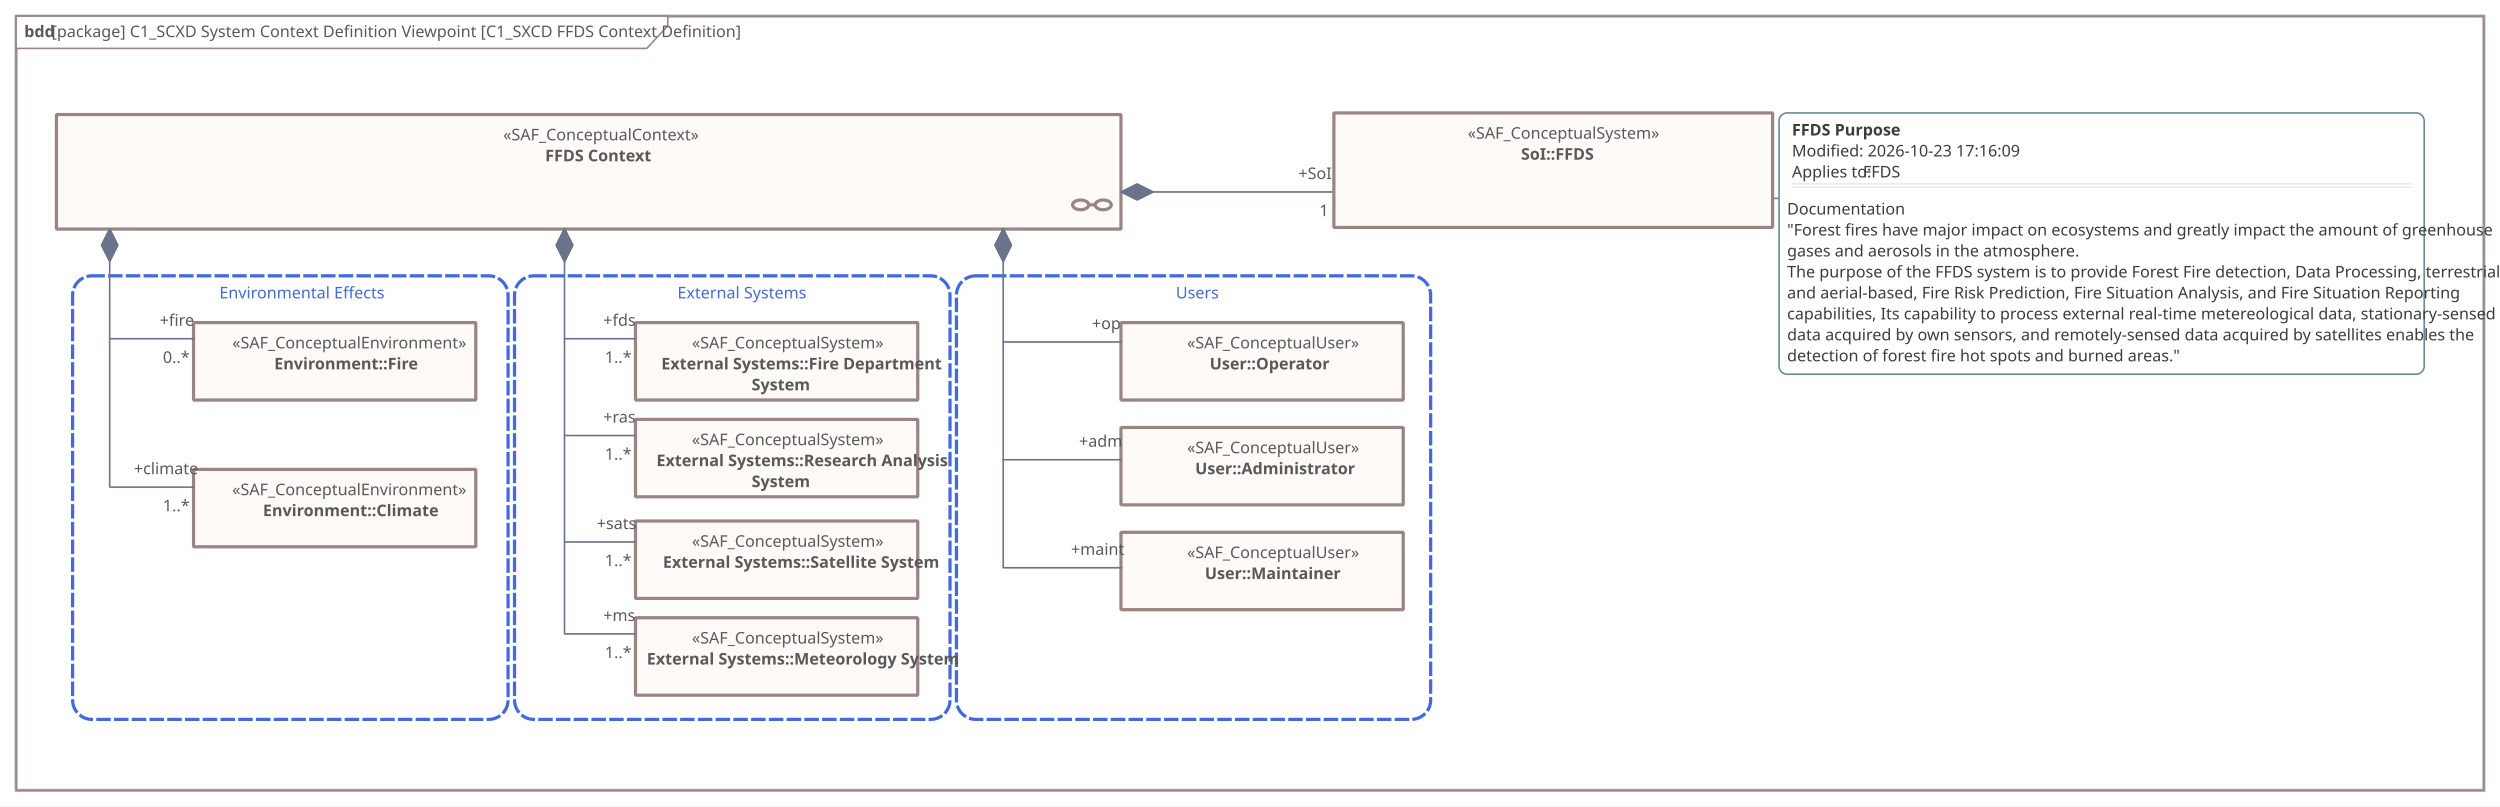
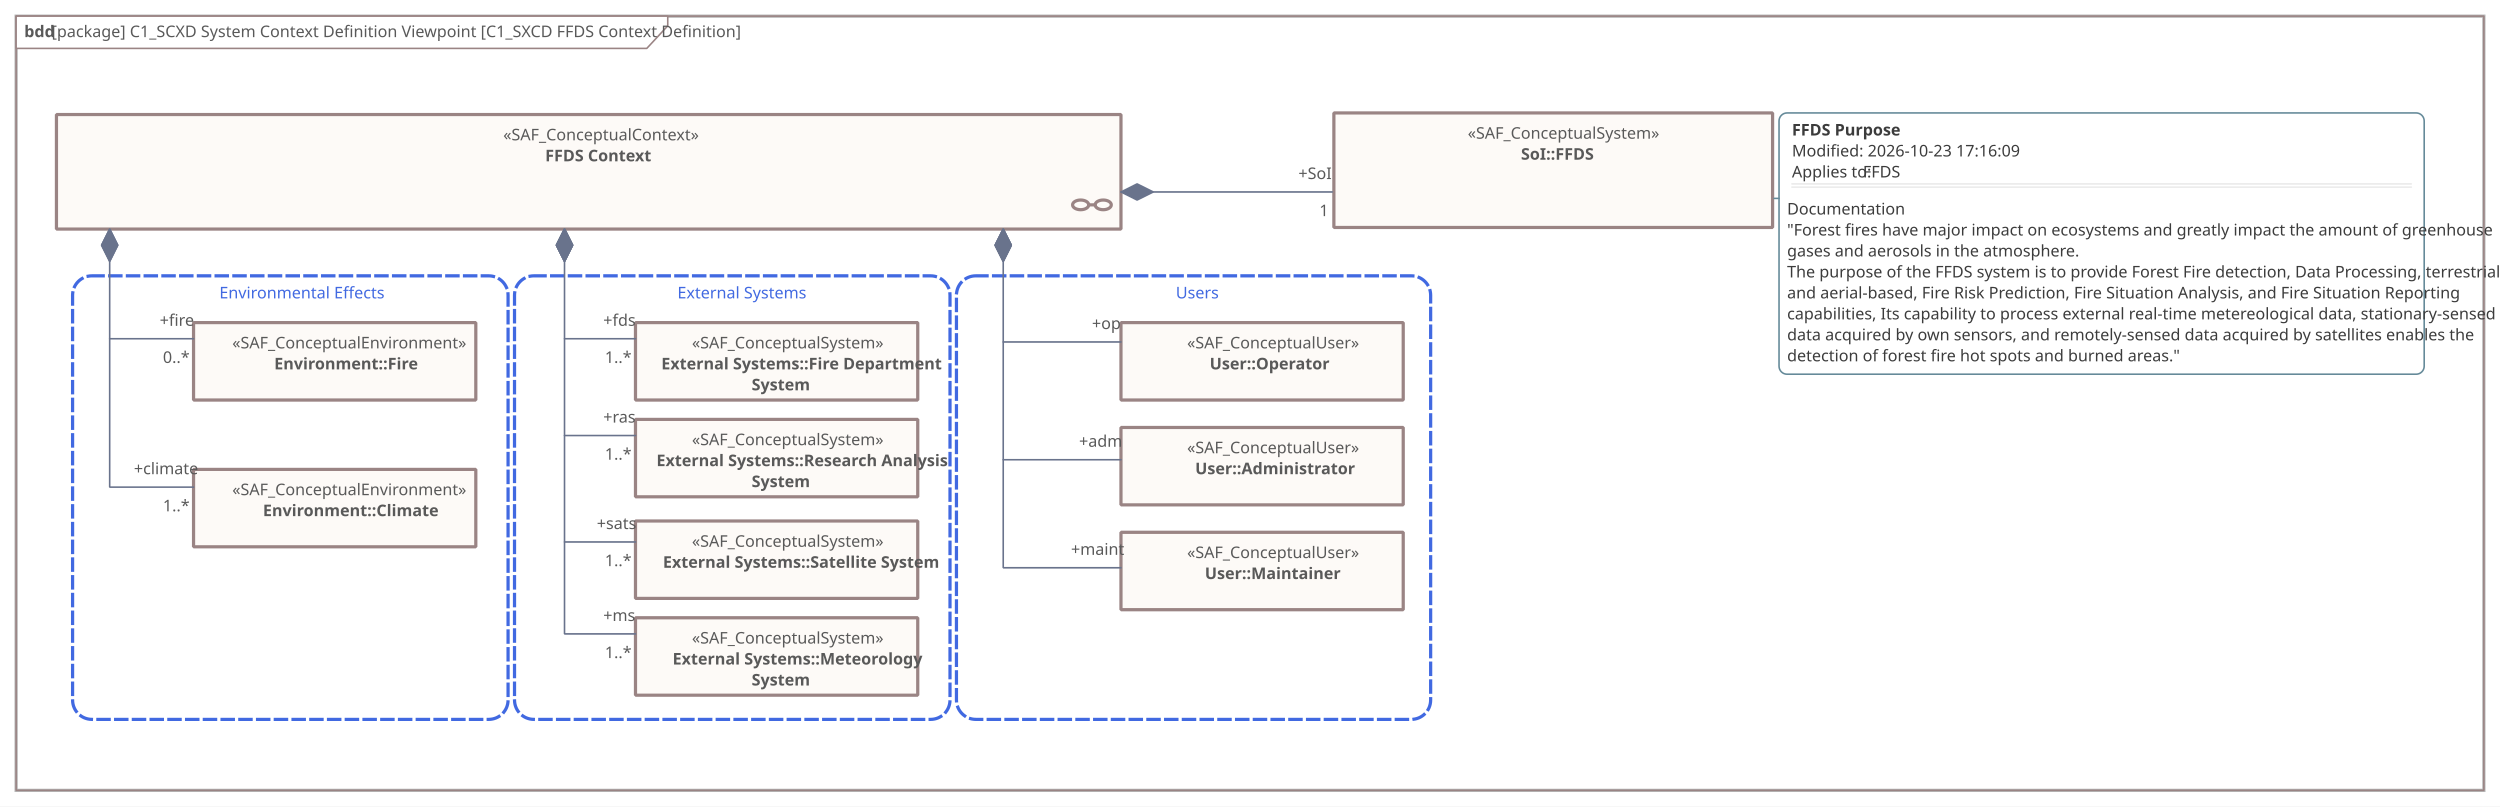
<svg xmlns="http://www.w3.org/2000/svg" width="41.01cm" height="13.23cm" viewBox="0 0 1550 500">
  <g style="fill:#FFFFFF;fill-opacity:1.00;">
    <rect x="0" y="0" width="1550" height="500" shape-rendering="auto" />
  </g>
  <g style="stroke-width:2;stroke-linecap:square;stroke-linejoin:miter; fill:#000000;fill-opacity:0.00; stroke:#B4B4B4; stroke-opacity:1.00;">
    <path d="M 10 10 L 10 490 L 1540 490 L 1540 10 L 10 10" shape-rendering="auto" />
  </g>
  <g style="stroke-width:1;stroke-linecap:round;stroke-linejoin:bevel; fill:#000000;fill-opacity:0.00; stroke:#9A8484; stroke-opacity:1.00;">
    <path d="M 10 10 L 10 490 L 1540 490 L 1540 10 L 10 10" shape-rendering="auto" />
  </g>
  <g style="stroke-width:1;stroke-linecap:round;stroke-linejoin:bevel; fill:#FFFFFF;fill-opacity:1.00; stroke:#9A8484; stroke-opacity:1.00;">
    <path d="M 10 30 L 401 30 L 414 16 L 414 10 L 10 10 Z" shape-rendering="auto" />
  </g>
  <g style="stroke-width:1;stroke-linecap:round;stroke-linejoin:bevel; fill:#595959;fill-opacity:1.00; stroke:#000000; stroke-opacity:0.00;">
    <text x="15.00" y="23.00" textLength="15" style="font-family:Calibri; font-weight:700; font-style:normal; font-size:10px; fill:#595959;fill-opacity:1.00; stroke:#000000; stroke-opacity:0.00; stroke-width:0; white-space: pre;" xml:space="preserve" transform="rotate(-0.00 15.00 23.00)">bdd</text>
    <text x="32.00" y="23.00" textLength="363" style="font-family:Calibri; font-weight:0; font-style:normal; font-size:10px; fill:#595959;fill-opacity:1.00; stroke:#000000; stroke-opacity:0.00; stroke-width:0; white-space: pre;" xml:space="preserve" transform="rotate(-0.00 32.00 23.00)">[package] C1_SCXD System Context Definition Viewpoint [C1_SXCD FFDS Context Definition]</text>
  </g>
  <g style="stroke-width:2;stroke-linecap:square;stroke-linejoin:round; fill:#000000;fill-opacity:0.00; stroke:#4169E1; stroke-opacity:1.00;" stroke-dasharray="7,4">
    <rect x="593" y="171" width="294" height="275" rx="12.00" shape-rendering="auto" stroke-dasharray="7,4" />
  </g>
  <g style="stroke-width:1;stroke-linecap:square;stroke-linejoin:round; fill:#4169E1;fill-opacity:1.00; stroke:#000000; stroke-opacity:0.00;">
    <text x="729.00" y="185.00" textLength="22" style="font-family:Calibri; font-weight:0; font-style:normal; font-size:10px; fill:#4169E1;fill-opacity:1.00; stroke:#000000; stroke-opacity:0.00; stroke-width:0; white-space: pre;" xml:space="preserve" transform="rotate(-0.00 729.00 185.00)">Users</text>
  </g>
  <g style="stroke-width:2;stroke-linecap:square;stroke-linejoin:round; fill:#000000;fill-opacity:0.00; stroke:#4169E1; stroke-opacity:1.00;" stroke-dasharray="7,4">
    <rect x="319" y="171" width="270" height="275" rx="12.00" shape-rendering="auto" stroke-dasharray="7,4" />
  </g>
  <g style="stroke-width:1;stroke-linecap:square;stroke-linejoin:round; fill:#4169E1;fill-opacity:1.00; stroke:#000000; stroke-opacity:0.00;">
    <text x="420.00" y="185.00" textLength="68" style="font-family:Calibri; font-weight:0; font-style:normal; font-size:10px; fill:#4169E1;fill-opacity:1.00; stroke:#000000; stroke-opacity:0.00; stroke-width:0; white-space: pre;" xml:space="preserve" transform="rotate(-0.00 420.00 185.00)">External Systems</text>
  </g>
  <g style="stroke-width:2;stroke-linecap:square;stroke-linejoin:round; fill:#000000;fill-opacity:0.00; stroke:#4169E1; stroke-opacity:1.00;" stroke-dasharray="7,4">
    <rect x="45" y="171" width="270" height="275" rx="12.00" shape-rendering="auto" stroke-dasharray="7,4" />
  </g>
  <g style="stroke-width:1;stroke-linecap:square;stroke-linejoin:round; fill:#4169E1;fill-opacity:1.00; stroke:#000000; stroke-opacity:0.00;">
    <text x="136.00" y="185.00" textLength="87" style="font-family:Calibri; font-weight:0; font-style:normal; font-size:10px; fill:#4169E1;fill-opacity:1.00; stroke:#000000; stroke-opacity:0.00; stroke-width:0; white-space: pre;" xml:space="preserve" transform="rotate(-0.00 136.00 185.00)">Environmental Effects</text>
  </g>
  <g style="stroke-width:2;stroke-linecap:round;stroke-linejoin:bevel; fill:#FDFAF7;fill-opacity:1.00; stroke:#9A8484; stroke-opacity:1.00;">
    <rect x="35" y="71" width="660" height="71" rx="0.00" shape-rendering="auto" />
  </g>
  <g style="stroke-width:1;stroke-linecap:round;stroke-linejoin:bevel; fill:#595959;fill-opacity:1.00; stroke:#000000; stroke-opacity:0.00;">
    <text x="312.00" y="87.00" textLength="105" style="font-family:Calibri; font-weight:0; font-style:normal; font-size:10px; fill:#595959;fill-opacity:1.00; stroke:#000000; stroke-opacity:0.00; stroke-width:0; white-space: pre;" xml:space="preserve" transform="rotate(-0.00 312.00 87.00)">«SAF_ConceptualContext»</text>
    <text x="338.00" y="100.00" textLength="54" style="font-family:Calibri; font-weight:700; font-style:normal; font-size:10px; fill:#595959;fill-opacity:1.00; stroke:#000000; stroke-opacity:0.00; stroke-width:0; white-space: pre;" xml:space="preserve" transform="rotate(-0.00 338.00 100.00)">FFDS Context</text>
  </g>
  <g style="stroke-width:2;stroke-linecap:round;stroke-linejoin:bevel; fill:#FDFAF7;fill-opacity:1.00; stroke:#9A8484; stroke-opacity:1.00;">
    <ellipse cx="670.00" cy="127.00" rx="5.00" ry="3.00" shape-rendering="auto" />
    <ellipse cx="684.00" cy="127.00" rx="5.00" ry="3.00" shape-rendering="auto" />
  </g>
  <g style="stroke-width:2;stroke-linecap:round;stroke-linejoin:bevel; fill:#000000;fill-opacity:0.00; stroke:#9A8484; stroke-opacity:1.00;">
    <path d="M 675 127 L 679 127" shape-rendering="auto" />
  </g>
  <g style="stroke-width:2;stroke-linecap:round;stroke-linejoin:bevel; fill:#FDFAF7;fill-opacity:1.00; stroke:#9A8484; stroke-opacity:1.00;">
    <rect x="827" y="70" width="272" height="71" rx="0.00" shape-rendering="auto" />
  </g>
  <g style="stroke-width:1;stroke-linecap:round;stroke-linejoin:bevel; fill:#595959;fill-opacity:1.00; stroke:#000000; stroke-opacity:0.00;">
    <text x="910.00" y="86.00" textLength="105" style="font-family:Calibri; font-weight:0; font-style:normal; font-size:10px; fill:#595959;fill-opacity:1.00; stroke:#000000; stroke-opacity:0.00; stroke-width:0; white-space: pre;" xml:space="preserve" transform="rotate(-0.00 910.00 86.00)">«SAF_ConceptualSystem»</text>
    <text x="943.00" y="99.00" textLength="40" style="font-family:Calibri; font-weight:700; font-style:normal; font-size:10px; fill:#595959;fill-opacity:1.00; stroke:#000000; stroke-opacity:0.00; stroke-width:0; white-space: pre;" xml:space="preserve" transform="rotate(-0.00 943.00 99.00)">SoI::FFDS</text>
  </g>
  <g style="stroke-width:2;stroke-linecap:round;stroke-linejoin:bevel; fill:#FDFAF7;fill-opacity:1.00; stroke:#9A8484; stroke-opacity:1.00;">
    <rect x="120" y="200" width="175" height="48" rx="0.00" shape-rendering="auto" />
  </g>
  <g style="stroke-width:1;stroke-linecap:round;stroke-linejoin:bevel; fill:#595959;fill-opacity:1.00; stroke:#000000; stroke-opacity:0.00;">
    <text x="144.00" y="216.00" textLength="126" style="font-family:Calibri; font-weight:0; font-style:normal; font-size:10px; fill:#595959;fill-opacity:1.00; stroke:#000000; stroke-opacity:0.00; stroke-width:0; white-space: pre;" xml:space="preserve" transform="rotate(-0.00 144.00 216.00)">«SAF_ConceptualEnvironment»</text>
    <text x="170.00" y="229.00" textLength="74" style="font-family:Calibri; font-weight:700; font-style:normal; font-size:10px; fill:#595959;fill-opacity:1.00; stroke:#000000; stroke-opacity:0.00; stroke-width:0; white-space: pre;" xml:space="preserve" transform="rotate(-0.00 170.00 229.00)">Environment::Fire</text>
  </g>
  <g style="stroke-width:2;stroke-linecap:round;stroke-linejoin:bevel; fill:#FDFAF7;fill-opacity:1.00; stroke:#9A8484; stroke-opacity:1.00;">
    <rect x="120" y="291" width="175" height="48" rx="0.00" shape-rendering="auto" />
  </g>
  <g style="stroke-width:1;stroke-linecap:round;stroke-linejoin:bevel; fill:#595959;fill-opacity:1.00; stroke:#000000; stroke-opacity:0.00;">
    <text x="144.00" y="307.00" textLength="126" style="font-family:Calibri; font-weight:0; font-style:normal; font-size:10px; fill:#595959;fill-opacity:1.00; stroke:#000000; stroke-opacity:0.00; stroke-width:0; white-space: pre;" xml:space="preserve" transform="rotate(-0.00 144.00 307.00)">«SAF_ConceptualEnvironment»</text>
    <text x="163.00" y="320.00" textLength="88" style="font-family:Calibri; font-weight:700; font-style:normal; font-size:10px; fill:#595959;fill-opacity:1.00; stroke:#000000; stroke-opacity:0.00; stroke-width:0; white-space: pre;" xml:space="preserve" transform="rotate(-0.00 163.00 320.00)">Environment::Climate</text>
  </g>
  <g style="stroke-width:2;stroke-linecap:round;stroke-linejoin:bevel; fill:#FDFAF7;fill-opacity:1.00; stroke:#9A8484; stroke-opacity:1.00;">
    <rect x="394" y="200" width="175" height="48" rx="0.00" shape-rendering="auto" />
  </g>
  <g style="stroke-width:1;stroke-linecap:round;stroke-linejoin:bevel; fill:#595959;fill-opacity:1.00; stroke:#000000; stroke-opacity:0.00;">
    <text x="429.00" y="216.00" textLength="105" style="font-family:Calibri; font-weight:0; font-style:normal; font-size:10px; fill:#595959;fill-opacity:1.00; stroke:#000000; stroke-opacity:0.00; stroke-width:0; white-space: pre;" xml:space="preserve" transform="rotate(-0.00 429.00 216.00)">«SAF_ConceptualSystem»</text>
    <text x="410.00" y="229.00" textLength="143" style="font-family:Calibri; font-weight:700; font-style:normal; font-size:10px; fill:#595959;fill-opacity:1.00; stroke:#000000; stroke-opacity:0.00; stroke-width:0; white-space: pre;" xml:space="preserve" transform="rotate(-0.00 410.00 229.00)">External Systems::Fire Department</text>
    <text x="466.00" y="242.00" textLength="30" style="font-family:Calibri; font-weight:700; font-style:normal; font-size:10px; fill:#595959;fill-opacity:1.00; stroke:#000000; stroke-opacity:0.00; stroke-width:0; white-space: pre;" xml:space="preserve" transform="rotate(-0.00 466.00 242.00)">System</text>
  </g>
  <g style="stroke-width:2;stroke-linecap:round;stroke-linejoin:bevel; fill:#FDFAF7;fill-opacity:1.00; stroke:#9A8484; stroke-opacity:1.00;">
    <rect x="394" y="260" width="175" height="48" rx="0.00" shape-rendering="auto" />
  </g>
  <g style="stroke-width:1;stroke-linecap:round;stroke-linejoin:bevel; fill:#595959;fill-opacity:1.00; stroke:#000000; stroke-opacity:0.00;">
    <text x="429.00" y="276.00" textLength="105" style="font-family:Calibri; font-weight:0; font-style:normal; font-size:10px; fill:#595959;fill-opacity:1.00; stroke:#000000; stroke-opacity:0.00; stroke-width:0; white-space: pre;" xml:space="preserve" transform="rotate(-0.00 429.00 276.00)">«SAF_ConceptualSystem»</text>
    <text x="407.00" y="289.00" textLength="149" style="font-family:Calibri; font-weight:700; font-style:normal; font-size:10px; fill:#595959;fill-opacity:1.00; stroke:#000000; stroke-opacity:0.00; stroke-width:0; white-space: pre;" xml:space="preserve" transform="rotate(-0.00 407.00 289.00)">External Systems::Research Analysis</text>
    <text x="466.00" y="302.00" textLength="30" style="font-family:Calibri; font-weight:700; font-style:normal; font-size:10px; fill:#595959;fill-opacity:1.00; stroke:#000000; stroke-opacity:0.00; stroke-width:0; white-space: pre;" xml:space="preserve" transform="rotate(-0.00 466.00 302.00)">System</text>
  </g>
  <g style="stroke-width:2;stroke-linecap:round;stroke-linejoin:bevel; fill:#FDFAF7;fill-opacity:1.00; stroke:#9A8484; stroke-opacity:1.00;">
    <rect x="394" y="323" width="175" height="48" rx="0.00" shape-rendering="auto" />
  </g>
  <g style="stroke-width:1;stroke-linecap:round;stroke-linejoin:bevel; fill:#595959;fill-opacity:1.00; stroke:#000000; stroke-opacity:0.00;">
    <text x="429.00" y="339.00" textLength="105" style="font-family:Calibri; font-weight:0; font-style:normal; font-size:10px; fill:#595959;fill-opacity:1.00; stroke:#000000; stroke-opacity:0.00; stroke-width:0; white-space: pre;" xml:space="preserve" transform="rotate(-0.00 429.00 339.00)">«SAF_ConceptualSystem»</text>
    <text x="411.00" y="352.00" textLength="140" style="font-family:Calibri; font-weight:700; font-style:normal; font-size:10px; fill:#595959;fill-opacity:1.00; stroke:#000000; stroke-opacity:0.00; stroke-width:0; white-space: pre;" xml:space="preserve" transform="rotate(-0.00 411.00 352.00)">External Systems::Satellite System</text>
  </g>
  <g style="stroke-width:2;stroke-linecap:round;stroke-linejoin:bevel; fill:#FDFAF7;fill-opacity:1.00; stroke:#9A8484; stroke-opacity:1.00;">
    <rect x="394" y="383" width="175" height="48" rx="0.00" shape-rendering="auto" />
  </g>
  <g style="stroke-width:1;stroke-linecap:round;stroke-linejoin:bevel; fill:#595959;fill-opacity:1.00; stroke:#000000; stroke-opacity:0.00;">
    <text x="429.00" y="399.00" textLength="105" style="font-family:Calibri; font-weight:0; font-style:normal; font-size:10px; fill:#595959;fill-opacity:1.00; stroke:#000000; stroke-opacity:0.00; stroke-width:0; white-space: pre;" xml:space="preserve" transform="rotate(-0.00 429.00 399.00)">«SAF_ConceptualSystem»</text>
-     <text x="401.00" y="412.00" textLength="161" style="font-family:Calibri; font-weight:700; font-style:normal; font-size:10px; fill:#595959;fill-opacity:1.00; stroke:#000000; stroke-opacity:0.00; stroke-width:0; white-space: pre;" xml:space="preserve" transform="rotate(-0.00 401.00 412.00)">External Systems::Meteorology System</text>
+     <text x="417.00" y="412.00" textLength="129" style="font-family:Calibri; font-weight:700; font-style:normal; font-size:10px; fill:#595959;fill-opacity:1.00; stroke:#000000; stroke-opacity:0.00; stroke-width:0; white-space: pre;" xml:space="preserve" transform="rotate(-0.00 417.00 412.00)">External Systems::Meteorology</text>
+     <text x="466.00" y="425.00" textLength="30" style="font-family:Calibri; font-weight:700; font-style:normal; font-size:10px; fill:#595959;fill-opacity:1.00; stroke:#000000; stroke-opacity:0.00; stroke-width:0; white-space: pre;" xml:space="preserve" transform="rotate(-0.00 466.00 425.00)">System</text>
  </g>
  <g style="stroke-width:2;stroke-linecap:round;stroke-linejoin:bevel; fill:#FDFAF7;fill-opacity:1.00; stroke:#9A8484; stroke-opacity:1.00;">
    <rect x="695" y="200" width="175" height="48" rx="0.00" shape-rendering="auto" />
  </g>
  <g style="stroke-width:1;stroke-linecap:round;stroke-linejoin:bevel; fill:#595959;fill-opacity:1.00; stroke:#000000; stroke-opacity:0.00;">
    <text x="736.00" y="216.00" textLength="93" style="font-family:Calibri; font-weight:0; font-style:normal; font-size:10px; fill:#595959;fill-opacity:1.00; stroke:#000000; stroke-opacity:0.00; stroke-width:0; white-space: pre;" xml:space="preserve" transform="rotate(-0.00 736.00 216.00)">«SAF_ConceptualUser»</text>
    <text x="750.00" y="229.00" textLength="64" style="font-family:Calibri; font-weight:700; font-style:normal; font-size:10px; fill:#595959;fill-opacity:1.00; stroke:#000000; stroke-opacity:0.00; stroke-width:0; white-space: pre;" xml:space="preserve" transform="rotate(-0.00 750.00 229.00)">User::Operator</text>
  </g>
  <g style="stroke-width:2;stroke-linecap:round;stroke-linejoin:bevel; fill:#FDFAF7;fill-opacity:1.00; stroke:#9A8484; stroke-opacity:1.00;">
    <rect x="695" y="265" width="175" height="48" rx="0.00" shape-rendering="auto" />
  </g>
  <g style="stroke-width:1;stroke-linecap:round;stroke-linejoin:bevel; fill:#595959;fill-opacity:1.00; stroke:#000000; stroke-opacity:0.00;">
    <text x="736.00" y="281.00" textLength="93" style="font-family:Calibri; font-weight:0; font-style:normal; font-size:10px; fill:#595959;fill-opacity:1.00; stroke:#000000; stroke-opacity:0.00; stroke-width:0; white-space: pre;" xml:space="preserve" transform="rotate(-0.00 736.00 281.00)">«SAF_ConceptualUser»</text>
    <text x="741.00" y="294.00" textLength="82" style="font-family:Calibri; font-weight:700; font-style:normal; font-size:10px; fill:#595959;fill-opacity:1.00; stroke:#000000; stroke-opacity:0.00; stroke-width:0; white-space: pre;" xml:space="preserve" transform="rotate(-0.00 741.00 294.00)">User::Administrator</text>
  </g>
  <g style="stroke-width:2;stroke-linecap:round;stroke-linejoin:bevel; fill:#FDFAF7;fill-opacity:1.00; stroke:#9A8484; stroke-opacity:1.00;">
    <rect x="695" y="330" width="175" height="48" rx="0.00" shape-rendering="auto" />
  </g>
  <g style="stroke-width:1;stroke-linecap:round;stroke-linejoin:bevel; fill:#595959;fill-opacity:1.00; stroke:#000000; stroke-opacity:0.00;">
    <text x="736.00" y="346.00" textLength="93" style="font-family:Calibri; font-weight:0; font-style:normal; font-size:10px; fill:#595959;fill-opacity:1.00; stroke:#000000; stroke-opacity:0.00; stroke-width:0; white-space: pre;" xml:space="preserve" transform="rotate(-0.00 736.00 346.00)">«SAF_ConceptualUser»</text>
    <text x="747.00" y="359.00" textLength="71" style="font-family:Calibri; font-weight:700; font-style:normal; font-size:10px; fill:#595959;fill-opacity:1.00; stroke:#000000; stroke-opacity:0.00; stroke-width:0; white-space: pre;" xml:space="preserve" transform="rotate(-0.00 747.00 359.00)">User::Maintainer</text>
  </g>
  <g style="stroke-width:1;stroke-linecap:round;stroke-linejoin:bevel; fill:#FFFFFF;fill-opacity:1.00; stroke:#658A99; stroke-opacity:1.00;">
    <rect x="1103" y="70" width="400" height="162" rx="5.00" shape-rendering="auto" />
  </g>
  <g style="stroke-width:1;stroke-linecap:round;stroke-linejoin:bevel; fill:#FFFFFF;fill-opacity:1.00; stroke:#000000; stroke-opacity:0.00;">
    <path d="M 1105 117 L 1105 74 C 1105 74 1105 71 1108 71 L 1498 71 C 1498 71 1501 71 1501 74 L 1501 117 L 1105 117" shape-rendering="auto" />
  </g>
  <g style="stroke-width:1;stroke-linecap:round;stroke-linejoin:bevel; fill:#3C3C3C;fill-opacity:1.00; stroke:#000000; stroke-opacity:0.00;">
    <text x="1111.00" y="84.00" textLength="56" style="font-family:Calibri; font-weight:700; font-style:normal; font-size:10px; fill:#3C3C3C;fill-opacity:1.00; stroke:#000000; stroke-opacity:0.00; stroke-width:0; white-space: pre;" xml:space="preserve" transform="rotate(-0.00 1111.00 84.00)">FFDS Purpose</text>
    <text x="1111.00" y="97.00" textLength="125" style="font-family:Calibri; font-weight:0; font-style:normal; font-size:10px; fill:#3C3C3C;fill-opacity:1.00; stroke:#000000; stroke-opacity:0.00; stroke-width:0; white-space: pre;" xml:space="preserve" transform="rotate(-0.00 1111.00 97.00)">Modified: 2026-10-23 17:16:09</text>
    <text x="1111.00" y="110.00" textLength="44" style="font-family:Calibri; font-weight:0; font-style:normal; font-size:10px; fill:#3C3C3C;fill-opacity:1.00; stroke:#000000; stroke-opacity:0.00; stroke-width:0; white-space: pre;" xml:space="preserve" transform="rotate(-0.00 1111.00 110.00)">Applies to: </text>
    <text x="1155.00" y="110.00" textLength="21" style="font-family:Calibri; font-weight:0; font-style:normal; font-size:10px; fill:#3C3C3C;fill-opacity:1.00; stroke:#000000; stroke-opacity:0.00; stroke-width:0; white-space: pre;" xml:space="preserve" transform="rotate(-0.00 1155.00 110.00)">FFDS</text>
  </g>
  <g style="stroke-width:1;stroke-linecap:round;stroke-linejoin:bevel; fill:#000000;fill-opacity:0.00; stroke:#EBEBEB; stroke-opacity:1.00;">
    <path d="M 1111 116 L 1495 116 M 1111 114 L 1495 114" shape-rendering="auto" />
  </g>
  <g style="stroke-width:1;stroke-linecap:round;stroke-linejoin:bevel; fill:#3C3C3C;fill-opacity:1.00; stroke:#000000; stroke-opacity:0.00;">
    <text x="1108.00" y="133.00" textLength="61" style="font-family:Calibri; font-weight:0; font-style:normal; font-size:10px; fill:#3C3C3C;fill-opacity:1.00; stroke:#000000; stroke-opacity:0.00; stroke-width:0; white-space: pre;" xml:space="preserve" transform="rotate(-0.00 1108.00 133.00)">Documentation</text>
    <text x="1108.00" y="146.00" textLength="368" style="font-family:Calibri; font-weight:0; font-style:normal; font-size:10px; fill:#3C3C3C;fill-opacity:1.00; stroke:#000000; stroke-opacity:0.00; stroke-width:0; white-space: pre;" xml:space="preserve" transform="rotate(-0.00 1108.00 146.00)">"Forest fires have major impact on ecosystems and greatly impact the amount of greenhouse</text>
    <text x="1108.00" y="159.00" textLength="152" style="font-family:Calibri; font-weight:0; font-style:normal; font-size:10px; fill:#3C3C3C;fill-opacity:1.00; stroke:#000000; stroke-opacity:0.00; stroke-width:0; white-space: pre;" xml:space="preserve" transform="rotate(-0.00 1108.00 159.00)">gases and aerosols in the atmosphere.</text>
    <text x="1108.00" y="172.00" textLength="372" style="font-family:Calibri; font-weight:0; font-style:normal; font-size:10px; fill:#3C3C3C;fill-opacity:1.00; stroke:#000000; stroke-opacity:0.00; stroke-width:0; white-space: pre;" xml:space="preserve" transform="rotate(-0.00 1108.00 172.00)">The purpose of the FFDS system is to provide Forest Fire detection, Data Processing, terrestrial</text>
    <text x="1108.00" y="185.00" textLength="351" style="font-family:Calibri; font-weight:0; font-style:normal; font-size:10px; fill:#3C3C3C;fill-opacity:1.00; stroke:#000000; stroke-opacity:0.00; stroke-width:0; white-space: pre;" xml:space="preserve" transform="rotate(-0.00 1108.00 185.00)">and aerial-based, Fire Risk Prediction, Fire Situation Analysis, and Fire Situation Reporting</text>
    <text x="1108.00" y="198.00" textLength="370" style="font-family:Calibri; font-weight:0; font-style:normal; font-size:10px; fill:#3C3C3C;fill-opacity:1.00; stroke:#000000; stroke-opacity:0.00; stroke-width:0; white-space: pre;" xml:space="preserve" transform="rotate(-0.00 1108.00 198.00)">capabilities, Its capability to process external real-time metereological data, stationary-sensed</text>
    <text x="1108.00" y="211.00" textLength="359" style="font-family:Calibri; font-weight:0; font-style:normal; font-size:10px; fill:#3C3C3C;fill-opacity:1.00; stroke:#000000; stroke-opacity:0.00; stroke-width:0; white-space: pre;" xml:space="preserve" transform="rotate(-0.00 1108.00 211.00)">data acquired by own sensors, and remotely-sensed data acquired by satellites enables the</text>
    <text x="1108.00" y="224.00" textLength="203" style="font-family:Calibri; font-weight:0; font-style:normal; font-size:10px; fill:#3C3C3C;fill-opacity:1.00; stroke:#000000; stroke-opacity:0.00; stroke-width:0; white-space: pre;" xml:space="preserve" transform="rotate(-0.00 1108.00 224.00)">detection of forest fire hot spots and burned areas."</text>
  </g>
  <g style="stroke-width:1;stroke-linecap:round;stroke-linejoin:bevel; fill:#000000;fill-opacity:0.00; stroke:#69738C; stroke-opacity:1.00;">
    <path d="M 826 119 L 695 119" shape-rendering="auto" />
  </g>
  <g style="stroke-width:1;stroke-linecap:round;stroke-linejoin:bevel; fill:#69738C;fill-opacity:1.00; stroke:#69738C; stroke-opacity:1.00;">
    <polygon points="705 114 695 119 705 124 715 119" shape-rendering="auto" style="fill-rule:evenodd;" />
  </g>
  <g style="stroke-width:1;stroke-linecap:round;stroke-linejoin:bevel; fill:#000000;fill-opacity:0.00; stroke:#69738C; stroke-opacity:1.00;">
    <path d="M 120 210 L 68 210 M 68 142" shape-rendering="auto" />
  </g>
  <g style="stroke-width:1;stroke-linecap:round;stroke-linejoin:bevel; fill:#69738C;fill-opacity:1.00; stroke:#69738C; stroke-opacity:1.00;">
    <polygon points="73 152 68 142 63 152 68 162" shape-rendering="auto" style="fill-rule:evenodd;" />
  </g>
  <g style="stroke-width:1;stroke-linecap:round;stroke-linejoin:bevel; fill:#000000;fill-opacity:0.00; stroke:#69738C; stroke-opacity:1.00;">
    <path d="M 120 302 L 68 302 L 68 142" shape-rendering="auto" />
  </g>
  <g style="stroke-width:1;stroke-linecap:round;stroke-linejoin:bevel; fill:#69738C;fill-opacity:1.00; stroke:#69738C; stroke-opacity:1.00;">
    <polygon points="73 152 68 142 63 152 68 162" shape-rendering="auto" style="fill-rule:evenodd;" />
  </g>
  <g style="stroke-width:1;stroke-linecap:round;stroke-linejoin:bevel; fill:#000000;fill-opacity:0.00; stroke:#69738C; stroke-opacity:1.00;">
    <path d="M 394 210 L 350 210 M 350 142" shape-rendering="auto" />
  </g>
  <g style="stroke-width:1;stroke-linecap:round;stroke-linejoin:bevel; fill:#69738C;fill-opacity:1.00; stroke:#69738C; stroke-opacity:1.00;">
    <polygon points="355 152 350 142 345 152 350 162" shape-rendering="auto" style="fill-rule:evenodd;" />
  </g>
  <g style="stroke-width:1;stroke-linecap:round;stroke-linejoin:bevel; fill:#000000;fill-opacity:0.00; stroke:#69738C; stroke-opacity:1.00;">
    <path d="M 394 270 L 350 270 M 350 142" shape-rendering="auto" />
  </g>
  <g style="stroke-width:1;stroke-linecap:round;stroke-linejoin:bevel; fill:#69738C;fill-opacity:1.00; stroke:#69738C; stroke-opacity:1.00;">
    <polygon points="355 152 350 142 345 152 350 162" shape-rendering="auto" style="fill-rule:evenodd;" />
  </g>
  <g style="stroke-width:1;stroke-linecap:round;stroke-linejoin:bevel; fill:#000000;fill-opacity:0.00; stroke:#69738C; stroke-opacity:1.00;">
    <path d="M 394 336 L 350 336 M 350 142" shape-rendering="auto" />
  </g>
  <g style="stroke-width:1;stroke-linecap:round;stroke-linejoin:bevel; fill:#69738C;fill-opacity:1.00; stroke:#69738C; stroke-opacity:1.00;">
    <polygon points="355 152 350 142 345 152 350 162" shape-rendering="auto" style="fill-rule:evenodd;" />
  </g>
  <g style="stroke-width:1;stroke-linecap:round;stroke-linejoin:bevel; fill:#000000;fill-opacity:0.00; stroke:#69738C; stroke-opacity:1.00;">
    <path d="M 394 393 L 350 393 L 350 142" shape-rendering="auto" />
  </g>
  <g style="stroke-width:1;stroke-linecap:round;stroke-linejoin:bevel; fill:#69738C;fill-opacity:1.00; stroke:#69738C; stroke-opacity:1.00;">
    <polygon points="355 152 350 142 345 152 350 162" shape-rendering="auto" style="fill-rule:evenodd;" />
  </g>
  <g style="stroke-width:1;stroke-linecap:round;stroke-linejoin:bevel; fill:#000000;fill-opacity:0.00; stroke:#69738C; stroke-opacity:1.00;">
    <path d="M 695 212 L 622 212 M 622 142" shape-rendering="auto" />
  </g>
  <g style="stroke-width:1;stroke-linecap:round;stroke-linejoin:bevel; fill:#69738C;fill-opacity:1.00; stroke:#69738C; stroke-opacity:1.00;">
    <polygon points="627 152 622 142 617 152 622 162" shape-rendering="auto" style="fill-rule:evenodd;" />
  </g>
  <g style="stroke-width:1;stroke-linecap:round;stroke-linejoin:bevel; fill:#000000;fill-opacity:0.00; stroke:#69738C; stroke-opacity:1.00;">
    <path d="M 695 285 L 622 285 M 622 142" shape-rendering="auto" />
  </g>
  <g style="stroke-width:1;stroke-linecap:round;stroke-linejoin:bevel; fill:#69738C;fill-opacity:1.00; stroke:#69738C; stroke-opacity:1.00;">
    <polygon points="627 152 622 142 617 152 622 162" shape-rendering="auto" style="fill-rule:evenodd;" />
  </g>
  <g style="stroke-width:1;stroke-linecap:round;stroke-linejoin:bevel; fill:#000000;fill-opacity:0.00; stroke:#69738C; stroke-opacity:1.00;">
    <path d="M 695 352 L 622 352 L 622 142" shape-rendering="auto" />
  </g>
  <g style="stroke-width:1;stroke-linecap:round;stroke-linejoin:bevel; fill:#69738C;fill-opacity:1.00; stroke:#69738C; stroke-opacity:1.00;">
    <polygon points="627 152 622 142 617 152 622 162" shape-rendering="auto" style="fill-rule:evenodd;" />
  </g>
  <g style="stroke-width:1;stroke-linecap:round;stroke-linejoin:bevel; fill:#000000;fill-opacity:0.00; stroke:#658A99; stroke-opacity:1.00;" stroke-dasharray="3,3">
    <path d="M 1100 123 L 1103 123 M 1100 123" shape-rendering="auto" />
  </g>
  <g style="stroke-width:1;stroke-linecap:round;stroke-linejoin:bevel; fill:#595959;fill-opacity:1.00; stroke:#000000; stroke-opacity:0.00;">
-     <text x="370.00" y="328.00" textLength="21" style="font-family:Calibri; font-weight:0; font-style:normal; font-size:10px; fill:#595959;fill-opacity:1.00; stroke:#000000; stroke-opacity:0.00; stroke-width:0; white-space: pre;" xml:space="preserve" transform="rotate(-0.00 370.00 328.00)">+sats</text>
-     <text x="375.00" y="351.00" textLength="16" style="font-family:Calibri; font-weight:0; font-style:normal; font-size:10px; fill:#595959;fill-opacity:1.00; stroke:#000000; stroke-opacity:0.00; stroke-width:0; white-space: pre;" xml:space="preserve" transform="rotate(-0.00 375.00 351.00)">1..*</text>
+     <text x="83.00" y="294.00" textLength="34" style="font-family:Calibri; font-weight:0; font-style:normal; font-size:10px; fill:#595959;fill-opacity:1.00; stroke:#000000; stroke-opacity:0.00; stroke-width:0; white-space: pre;" xml:space="preserve" transform="rotate(-0.00 83.00 294.00)">+climate</text>
+     <text x="101.00" y="317.00" textLength="16" style="font-family:Calibri; font-weight:0; font-style:normal; font-size:10px; fill:#595959;fill-opacity:1.00; stroke:#000000; stroke-opacity:0.00; stroke-width:0; white-space: pre;" xml:space="preserve" transform="rotate(-0.00 101.00 317.00)">1..*</text>
+     <text x="664.00" y="344.00" textLength="28" style="font-family:Calibri; font-weight:0; font-style:normal; font-size:10px; fill:#595959;fill-opacity:1.00; stroke:#000000; stroke-opacity:0.00; stroke-width:0; white-space: pre;" xml:space="preserve" transform="rotate(-0.00 664.00 344.00)">+maint</text>
    <text x="374.00" y="385.00" textLength="17" style="font-family:Calibri; font-weight:0; font-style:normal; font-size:10px; fill:#595959;fill-opacity:1.00; stroke:#000000; stroke-opacity:0.00; stroke-width:0; white-space: pre;" xml:space="preserve" transform="rotate(-0.00 374.00 385.00)">+ms</text>
    <text x="375.00" y="408.00" textLength="16" style="font-family:Calibri; font-weight:0; font-style:normal; font-size:10px; fill:#595959;fill-opacity:1.00; stroke:#000000; stroke-opacity:0.00; stroke-width:0; white-space: pre;" xml:space="preserve" transform="rotate(-0.00 375.00 408.00)">1..*</text>
    <text x="374.00" y="262.00" textLength="17" style="font-family:Calibri; font-weight:0; font-style:normal; font-size:10px; fill:#595959;fill-opacity:1.00; stroke:#000000; stroke-opacity:0.00; stroke-width:0; white-space: pre;" xml:space="preserve" transform="rotate(-0.00 374.00 262.00)">+ras</text>
    <text x="375.00" y="285.00" textLength="16" style="font-family:Calibri; font-weight:0; font-style:normal; font-size:10px; fill:#595959;fill-opacity:1.00; stroke:#000000; stroke-opacity:0.00; stroke-width:0; white-space: pre;" xml:space="preserve" transform="rotate(-0.00 375.00 285.00)">1..*</text>
+     <text x="99.00" y="202.00" textLength="18" style="font-family:Calibri; font-weight:0; font-style:normal; font-size:10px; fill:#595959;fill-opacity:1.00; stroke:#000000; stroke-opacity:0.00; stroke-width:0; white-space: pre;" xml:space="preserve" transform="rotate(-0.00 99.00 202.00)">+fire</text>
+     <text x="101.00" y="225.00" textLength="16" style="font-family:Calibri; font-weight:0; font-style:normal; font-size:10px; fill:#595959;fill-opacity:1.00; stroke:#000000; stroke-opacity:0.00; stroke-width:0; white-space: pre;" xml:space="preserve" transform="rotate(-0.00 101.00 225.00)">0..*</text>
+     <text x="374.00" y="202.00" textLength="17" style="font-family:Calibri; font-weight:0; font-style:normal; font-size:10px; fill:#595959;fill-opacity:1.00; stroke:#000000; stroke-opacity:0.00; stroke-width:0; white-space: pre;" xml:space="preserve" transform="rotate(-0.00 374.00 202.00)">+fds</text>
+     <text x="375.00" y="225.00" textLength="16" style="font-family:Calibri; font-weight:0; font-style:normal; font-size:10px; fill:#595959;fill-opacity:1.00; stroke:#000000; stroke-opacity:0.00; stroke-width:0; white-space: pre;" xml:space="preserve" transform="rotate(-0.00 375.00 225.00)">1..*</text>
+     <text x="370.00" y="328.00" textLength="21" style="font-family:Calibri; font-weight:0; font-style:normal; font-size:10px; fill:#595959;fill-opacity:1.00; stroke:#000000; stroke-opacity:0.00; stroke-width:0; white-space: pre;" xml:space="preserve" transform="rotate(-0.00 370.00 328.00)">+sats</text>
+     <text x="375.00" y="351.00" textLength="16" style="font-family:Calibri; font-weight:0; font-style:normal; font-size:10px; fill:#595959;fill-opacity:1.00; stroke:#000000; stroke-opacity:0.00; stroke-width:0; white-space: pre;" xml:space="preserve" transform="rotate(-0.00 375.00 351.00)">1..*</text>
    <text x="805.00" y="111.00" textLength="18" style="font-family:Calibri; font-weight:0; font-style:normal; font-size:10px; fill:#595959;fill-opacity:1.00; stroke:#000000; stroke-opacity:0.00; stroke-width:0; white-space: pre;" xml:space="preserve" transform="rotate(-0.00 805.00 111.00)">+SoI</text>
    <text x="818.00" y="134.00" textLength="5" style="font-family:Calibri; font-weight:0; font-style:normal; font-size:10px; fill:#595959;fill-opacity:1.00; stroke:#000000; stroke-opacity:0.00; stroke-width:0; white-space: pre;" xml:space="preserve" transform="rotate(-0.00 818.00 134.00)">1</text>
-     <text x="99.00" y="202.00" textLength="18" style="font-family:Calibri; font-weight:0; font-style:normal; font-size:10px; fill:#595959;fill-opacity:1.00; stroke:#000000; stroke-opacity:0.00; stroke-width:0; white-space: pre;" xml:space="preserve" transform="rotate(-0.00 99.00 202.00)">+fire</text>
-     <text x="101.00" y="225.00" textLength="16" style="font-family:Calibri; font-weight:0; font-style:normal; font-size:10px; fill:#595959;fill-opacity:1.00; stroke:#000000; stroke-opacity:0.00; stroke-width:0; white-space: pre;" xml:space="preserve" transform="rotate(-0.00 101.00 225.00)">0..*</text>
-     <text x="664.00" y="344.00" textLength="28" style="font-family:Calibri; font-weight:0; font-style:normal; font-size:10px; fill:#595959;fill-opacity:1.00; stroke:#000000; stroke-opacity:0.00; stroke-width:0; white-space: pre;" xml:space="preserve" transform="rotate(-0.00 664.00 344.00)">+maint</text>
+     <text x="677.00" y="204.00" textLength="15" style="font-family:Calibri; font-weight:0; font-style:normal; font-size:10px; fill:#595959;fill-opacity:1.00; stroke:#000000; stroke-opacity:0.00; stroke-width:0; white-space: pre;" xml:space="preserve" transform="rotate(-0.00 677.00 204.00)">+op</text>
    <text x="669.00" y="277.00" textLength="23" style="font-family:Calibri; font-weight:0; font-style:normal; font-size:10px; fill:#595959;fill-opacity:1.00; stroke:#000000; stroke-opacity:0.00; stroke-width:0; white-space: pre;" xml:space="preserve" transform="rotate(-0.00 669.00 277.00)">+adm</text>
-     <text x="83.00" y="294.00" textLength="34" style="font-family:Calibri; font-weight:0; font-style:normal; font-size:10px; fill:#595959;fill-opacity:1.00; stroke:#000000; stroke-opacity:0.00; stroke-width:0; white-space: pre;" xml:space="preserve" transform="rotate(-0.00 83.00 294.00)">+climate</text>
-     <text x="101.00" y="317.00" textLength="16" style="font-family:Calibri; font-weight:0; font-style:normal; font-size:10px; fill:#595959;fill-opacity:1.00; stroke:#000000; stroke-opacity:0.00; stroke-width:0; white-space: pre;" xml:space="preserve" transform="rotate(-0.00 101.00 317.00)">1..*</text>
-     <text x="677.00" y="204.00" textLength="15" style="font-family:Calibri; font-weight:0; font-style:normal; font-size:10px; fill:#595959;fill-opacity:1.00; stroke:#000000; stroke-opacity:0.00; stroke-width:0; white-space: pre;" xml:space="preserve" transform="rotate(-0.00 677.00 204.00)">+op</text>
-     <text x="374.00" y="202.00" textLength="17" style="font-family:Calibri; font-weight:0; font-style:normal; font-size:10px; fill:#595959;fill-opacity:1.00; stroke:#000000; stroke-opacity:0.00; stroke-width:0; white-space: pre;" xml:space="preserve" transform="rotate(-0.00 374.00 202.00)">+fds</text>
-     <text x="375.00" y="225.00" textLength="16" style="font-family:Calibri; font-weight:0; font-style:normal; font-size:10px; fill:#595959;fill-opacity:1.00; stroke:#000000; stroke-opacity:0.00; stroke-width:0; white-space: pre;" xml:space="preserve" transform="rotate(-0.00 375.00 225.00)">1..*</text>
  </g>
</svg>
